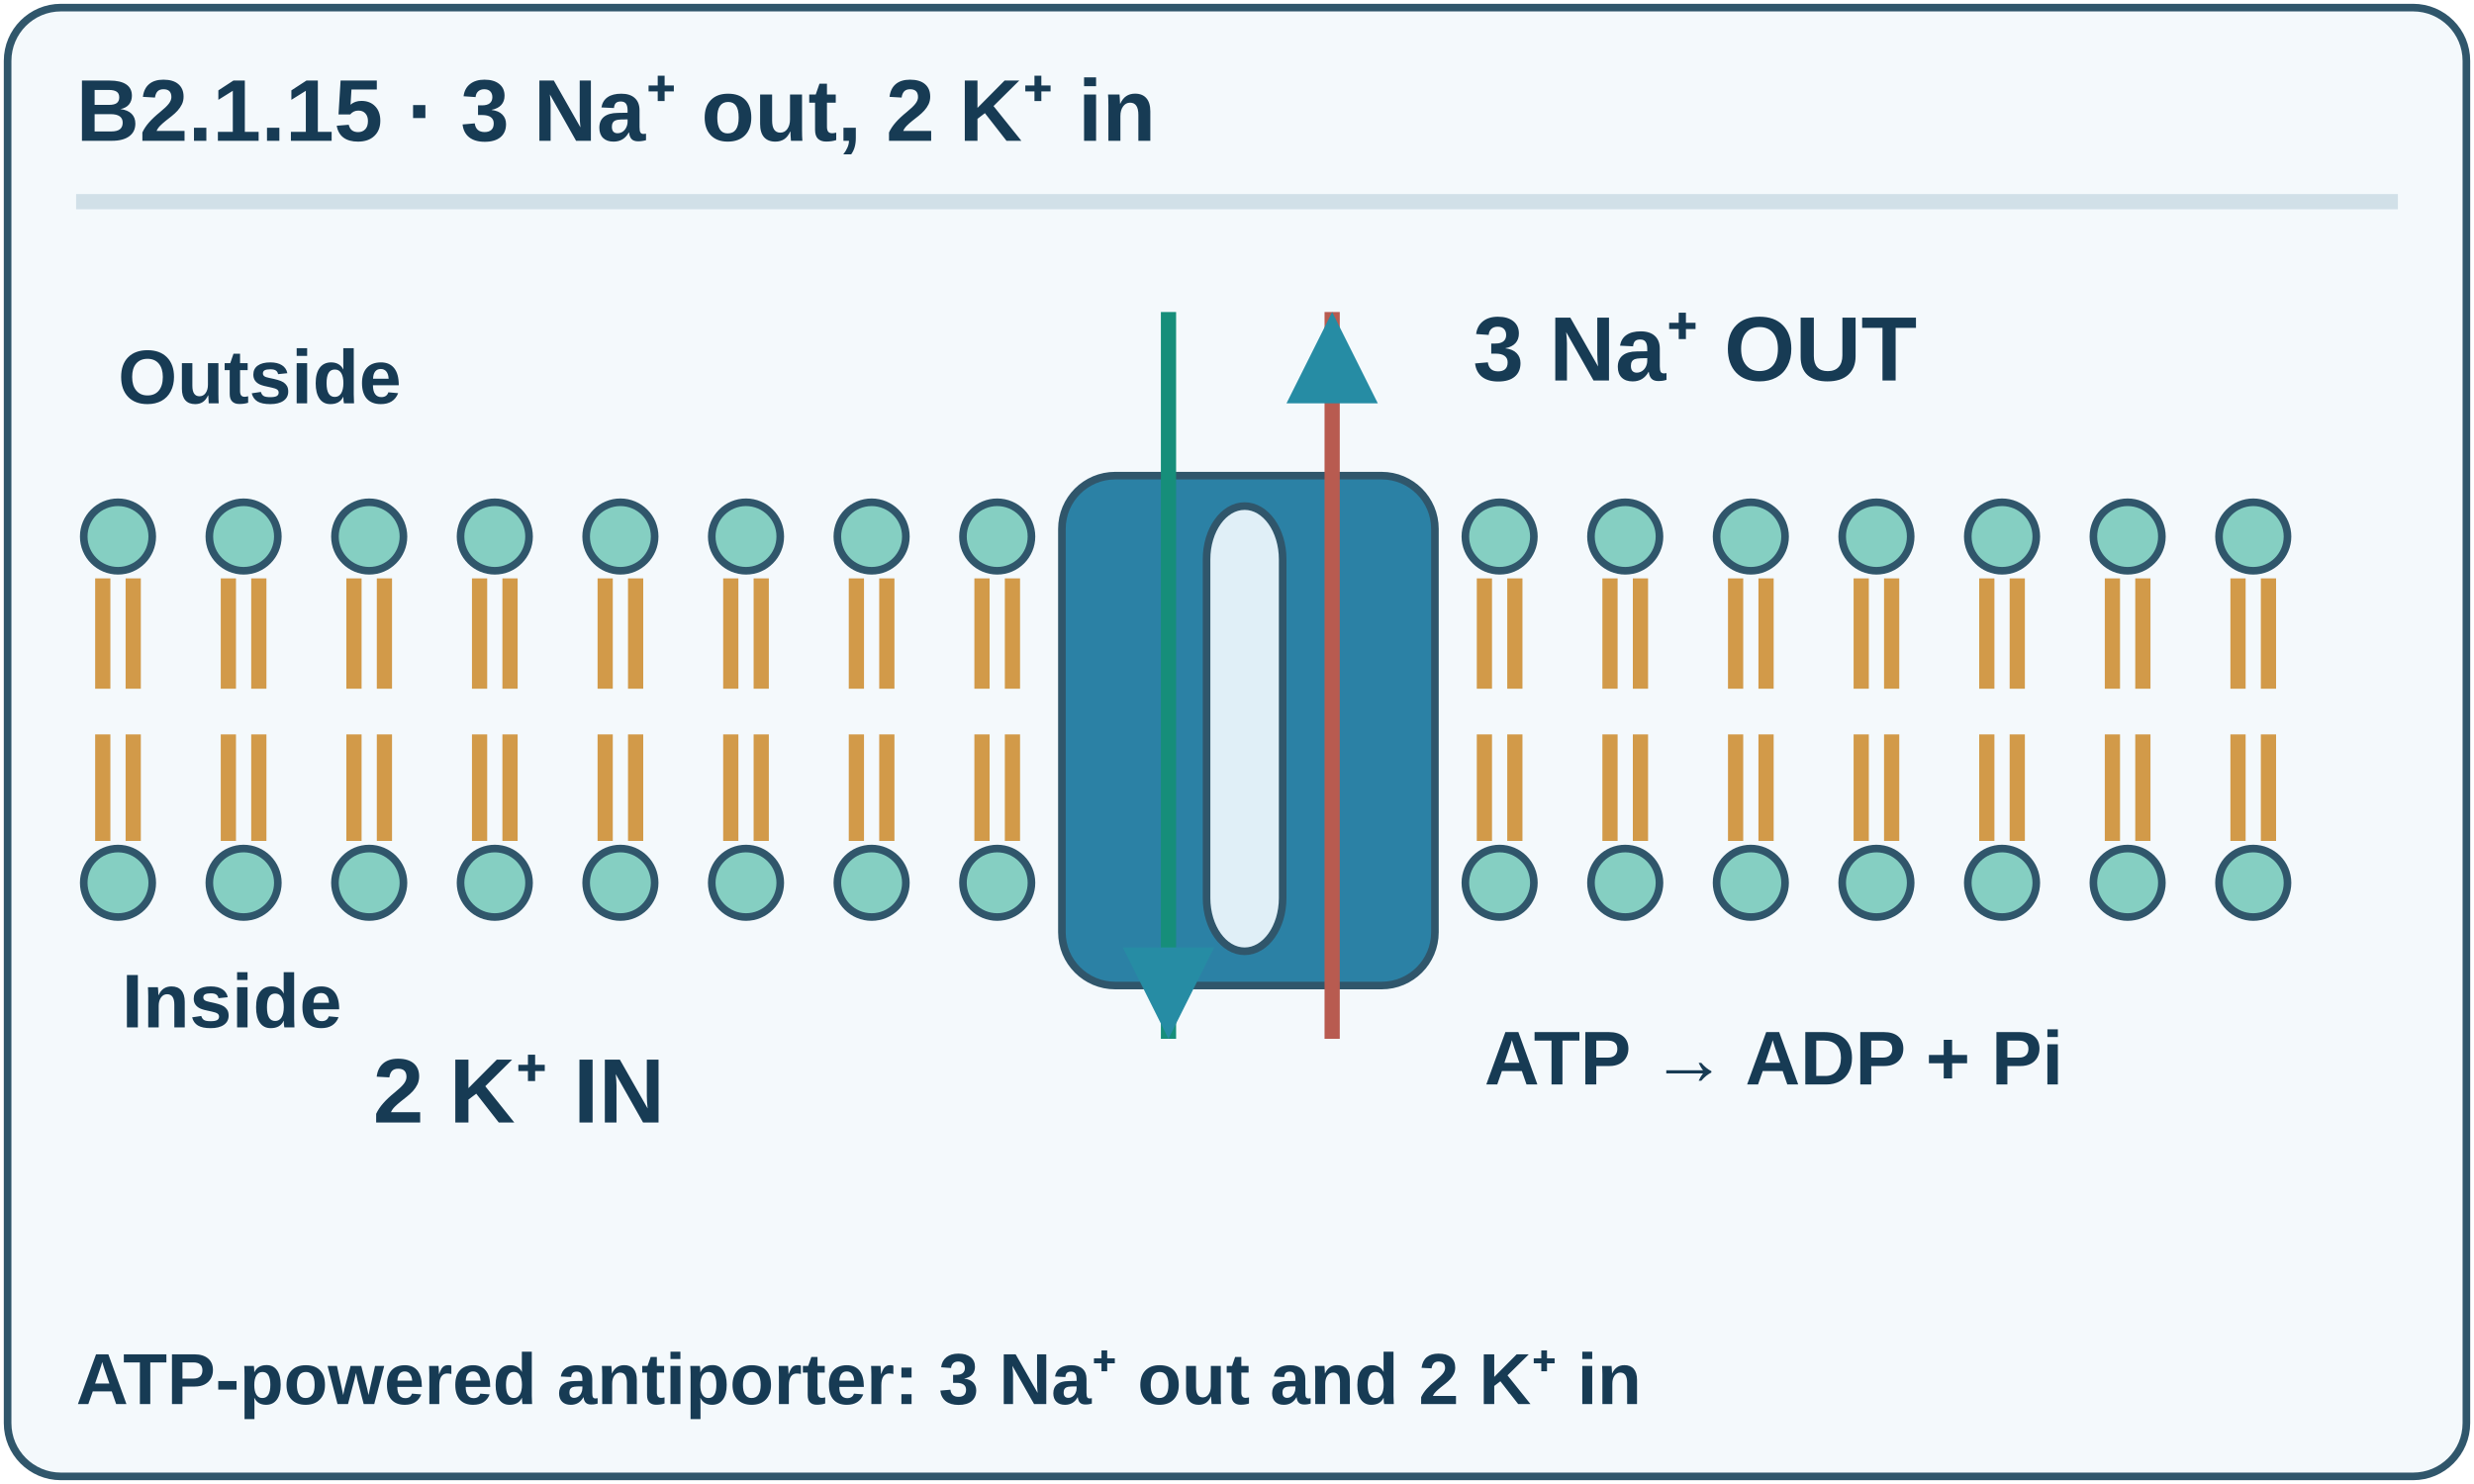
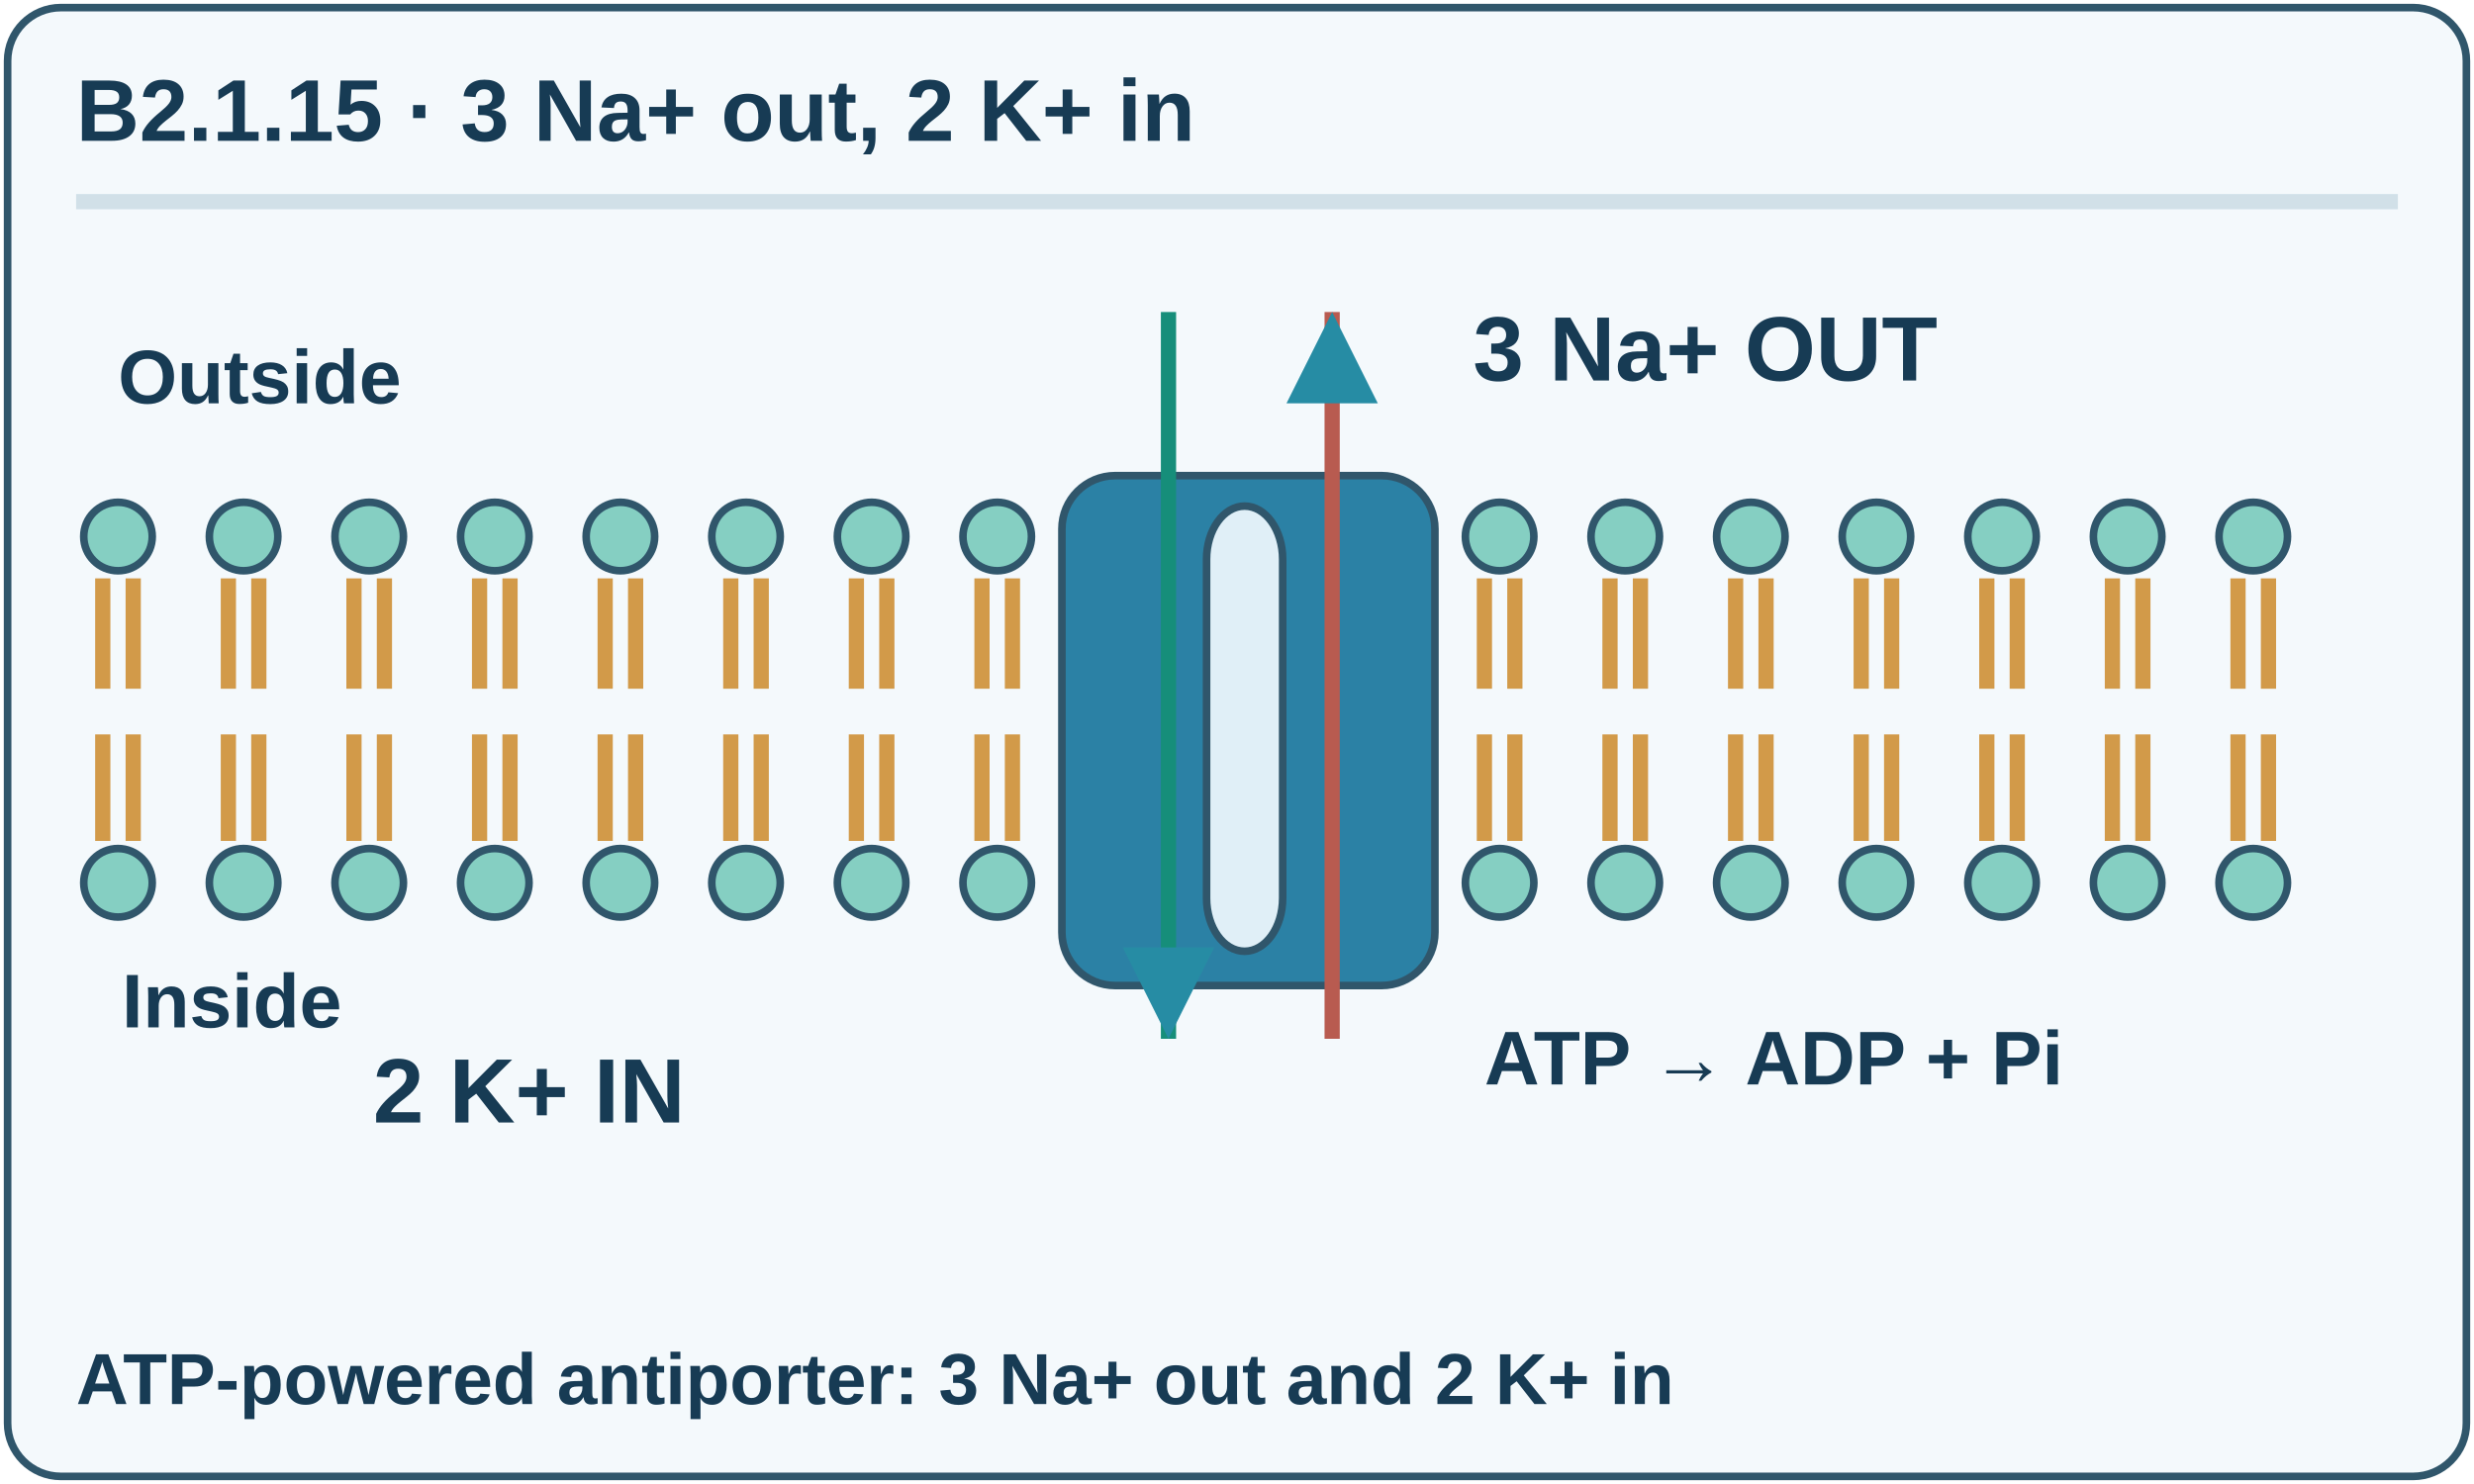
<svg xmlns="http://www.w3.org/2000/svg" viewBox="0 0 650 390" role="img" aria-labelledby="title">
  <defs>
    <marker id="tip" markerWidth="7" markerHeight="7" refX="6" refY="3" orient="auto">
      <path d="M0 0 L6 3 L0 6" fill="#268ca4" />
    </marker>
  </defs>
  <rect x="2" y="2" width="646" height="386" rx="14" fill="#f4f9fc" stroke="#30566b" stroke-width="2" />
-   <text x="20" y="37" fill="#173b54" font-family="Arial,sans-serif" font-size="23" font-weight="600">B2.1.15 · 3 Na⁺ out, 2 K⁺ in</text>
+   <text x="20" y="37" fill="#173b54" font-family="Arial,sans-serif" font-size="23" font-weight="600">B2.1.15 · 3 Na+ out, 2 K+ in</text>
  <path d="M20 53 L630 53" fill="none" stroke="#d1e0e8" stroke-width="4" />
  <circle cx="31" cy="141" r="9" fill="#85cfc2" stroke="#30566b" stroke-width="2" />
  <circle cx="31" cy="232" r="9" fill="#85cfc2" stroke="#30566b" stroke-width="2" />
  <path d="M27 152 L27 181" fill="none" stroke="#d29a49" stroke-width="4" />
  <path d="M35 152 L35 181" fill="none" stroke="#d29a49" stroke-width="4" />
  <path d="M27 193 L27 221" fill="none" stroke="#d29a49" stroke-width="4" />
  <path d="M35 193 L35 221" fill="none" stroke="#d29a49" stroke-width="4" />
  <circle cx="64" cy="141" r="9" fill="#85cfc2" stroke="#30566b" stroke-width="2" />
  <circle cx="64" cy="232" r="9" fill="#85cfc2" stroke="#30566b" stroke-width="2" />
  <path d="M60 152 L60 181" fill="none" stroke="#d29a49" stroke-width="4" />
  <path d="M68 152 L68 181" fill="none" stroke="#d29a49" stroke-width="4" />
  <path d="M60 193 L60 221" fill="none" stroke="#d29a49" stroke-width="4" />
  <path d="M68 193 L68 221" fill="none" stroke="#d29a49" stroke-width="4" />
  <circle cx="97" cy="141" r="9" fill="#85cfc2" stroke="#30566b" stroke-width="2" />
  <circle cx="97" cy="232" r="9" fill="#85cfc2" stroke="#30566b" stroke-width="2" />
  <path d="M93 152 L93 181" fill="none" stroke="#d29a49" stroke-width="4" />
  <path d="M101 152 L101 181" fill="none" stroke="#d29a49" stroke-width="4" />
  <path d="M93 193 L93 221" fill="none" stroke="#d29a49" stroke-width="4" />
  <path d="M101 193 L101 221" fill="none" stroke="#d29a49" stroke-width="4" />
  <circle cx="130" cy="141" r="9" fill="#85cfc2" stroke="#30566b" stroke-width="2" />
  <circle cx="130" cy="232" r="9" fill="#85cfc2" stroke="#30566b" stroke-width="2" />
  <path d="M126 152 L126 181" fill="none" stroke="#d29a49" stroke-width="4" />
  <path d="M134 152 L134 181" fill="none" stroke="#d29a49" stroke-width="4" />
  <path d="M126 193 L126 221" fill="none" stroke="#d29a49" stroke-width="4" />
  <path d="M134 193 L134 221" fill="none" stroke="#d29a49" stroke-width="4" />
  <circle cx="163" cy="141" r="9" fill="#85cfc2" stroke="#30566b" stroke-width="2" />
  <circle cx="163" cy="232" r="9" fill="#85cfc2" stroke="#30566b" stroke-width="2" />
  <path d="M159 152 L159 181" fill="none" stroke="#d29a49" stroke-width="4" />
  <path d="M167 152 L167 181" fill="none" stroke="#d29a49" stroke-width="4" />
  <path d="M159 193 L159 221" fill="none" stroke="#d29a49" stroke-width="4" />
  <path d="M167 193 L167 221" fill="none" stroke="#d29a49" stroke-width="4" />
  <circle cx="196" cy="141" r="9" fill="#85cfc2" stroke="#30566b" stroke-width="2" />
  <circle cx="196" cy="232" r="9" fill="#85cfc2" stroke="#30566b" stroke-width="2" />
  <path d="M192 152 L192 181" fill="none" stroke="#d29a49" stroke-width="4" />
  <path d="M200 152 L200 181" fill="none" stroke="#d29a49" stroke-width="4" />
  <path d="M192 193 L192 221" fill="none" stroke="#d29a49" stroke-width="4" />
  <path d="M200 193 L200 221" fill="none" stroke="#d29a49" stroke-width="4" />
  <circle cx="229" cy="141" r="9" fill="#85cfc2" stroke="#30566b" stroke-width="2" />
  <circle cx="229" cy="232" r="9" fill="#85cfc2" stroke="#30566b" stroke-width="2" />
  <path d="M225 152 L225 181" fill="none" stroke="#d29a49" stroke-width="4" />
  <path d="M233 152 L233 181" fill="none" stroke="#d29a49" stroke-width="4" />
  <path d="M225 193 L225 221" fill="none" stroke="#d29a49" stroke-width="4" />
  <path d="M233 193 L233 221" fill="none" stroke="#d29a49" stroke-width="4" />
  <circle cx="262" cy="141" r="9" fill="#85cfc2" stroke="#30566b" stroke-width="2" />
  <circle cx="262" cy="232" r="9" fill="#85cfc2" stroke="#30566b" stroke-width="2" />
  <path d="M258 152 L258 181" fill="none" stroke="#d29a49" stroke-width="4" />
  <path d="M266 152 L266 181" fill="none" stroke="#d29a49" stroke-width="4" />
  <path d="M258 193 L258 221" fill="none" stroke="#d29a49" stroke-width="4" />
  <path d="M266 193 L266 221" fill="none" stroke="#d29a49" stroke-width="4" />
  <circle cx="394" cy="141" r="9" fill="#85cfc2" stroke="#30566b" stroke-width="2" />
  <circle cx="394" cy="232" r="9" fill="#85cfc2" stroke="#30566b" stroke-width="2" />
  <path d="M390 152 L390 181" fill="none" stroke="#d29a49" stroke-width="4" />
  <path d="M398 152 L398 181" fill="none" stroke="#d29a49" stroke-width="4" />
  <path d="M390 193 L390 221" fill="none" stroke="#d29a49" stroke-width="4" />
  <path d="M398 193 L398 221" fill="none" stroke="#d29a49" stroke-width="4" />
  <circle cx="427" cy="141" r="9" fill="#85cfc2" stroke="#30566b" stroke-width="2" />
  <circle cx="427" cy="232" r="9" fill="#85cfc2" stroke="#30566b" stroke-width="2" />
  <path d="M423 152 L423 181" fill="none" stroke="#d29a49" stroke-width="4" />
  <path d="M431 152 L431 181" fill="none" stroke="#d29a49" stroke-width="4" />
  <path d="M423 193 L423 221" fill="none" stroke="#d29a49" stroke-width="4" />
  <path d="M431 193 L431 221" fill="none" stroke="#d29a49" stroke-width="4" />
  <circle cx="460" cy="141" r="9" fill="#85cfc2" stroke="#30566b" stroke-width="2" />
  <circle cx="460" cy="232" r="9" fill="#85cfc2" stroke="#30566b" stroke-width="2" />
  <path d="M456 152 L456 181" fill="none" stroke="#d29a49" stroke-width="4" />
  <path d="M464 152 L464 181" fill="none" stroke="#d29a49" stroke-width="4" />
  <path d="M456 193 L456 221" fill="none" stroke="#d29a49" stroke-width="4" />
  <path d="M464 193 L464 221" fill="none" stroke="#d29a49" stroke-width="4" />
  <circle cx="493" cy="141" r="9" fill="#85cfc2" stroke="#30566b" stroke-width="2" />
  <circle cx="493" cy="232" r="9" fill="#85cfc2" stroke="#30566b" stroke-width="2" />
  <path d="M489 152 L489 181" fill="none" stroke="#d29a49" stroke-width="4" />
  <path d="M497 152 L497 181" fill="none" stroke="#d29a49" stroke-width="4" />
  <path d="M489 193 L489 221" fill="none" stroke="#d29a49" stroke-width="4" />
  <path d="M497 193 L497 221" fill="none" stroke="#d29a49" stroke-width="4" />
  <circle cx="526" cy="141" r="9" fill="#85cfc2" stroke="#30566b" stroke-width="2" />
  <circle cx="526" cy="232" r="9" fill="#85cfc2" stroke="#30566b" stroke-width="2" />
  <path d="M522 152 L522 181" fill="none" stroke="#d29a49" stroke-width="4" />
  <path d="M530 152 L530 181" fill="none" stroke="#d29a49" stroke-width="4" />
  <path d="M522 193 L522 221" fill="none" stroke="#d29a49" stroke-width="4" />
  <path d="M530 193 L530 221" fill="none" stroke="#d29a49" stroke-width="4" />
  <circle cx="559" cy="141" r="9" fill="#85cfc2" stroke="#30566b" stroke-width="2" />
  <circle cx="559" cy="232" r="9" fill="#85cfc2" stroke="#30566b" stroke-width="2" />
  <path d="M555 152 L555 181" fill="none" stroke="#d29a49" stroke-width="4" />
  <path d="M563 152 L563 181" fill="none" stroke="#d29a49" stroke-width="4" />
  <path d="M555 193 L555 221" fill="none" stroke="#d29a49" stroke-width="4" />
  <path d="M563 193 L563 221" fill="none" stroke="#d29a49" stroke-width="4" />
  <circle cx="592" cy="141" r="9" fill="#85cfc2" stroke="#30566b" stroke-width="2" />
  <circle cx="592" cy="232" r="9" fill="#85cfc2" stroke="#30566b" stroke-width="2" />
  <path d="M588 152 L588 181" fill="none" stroke="#d29a49" stroke-width="4" />
  <path d="M596 152 L596 181" fill="none" stroke="#d29a49" stroke-width="4" />
  <path d="M588 193 L588 221" fill="none" stroke="#d29a49" stroke-width="4" />
  <path d="M596 193 L596 221" fill="none" stroke="#d29a49" stroke-width="4" />
  <rect x="279" y="125" width="98" height="134" rx="14" fill="#2b81a5" stroke="#30566b" stroke-width="2" />
  <rect x="317" y="133" width="20" height="117" rx="14" fill="#e0eff7" stroke="#30566b" stroke-width="2" />
  <path d="M350 273 L350 82" fill="none" stroke="#b85b50" stroke-width="4" marker-end="url(#tip)" />
  <path d="M307 82 L307 273" fill="none" stroke="#168e7a" stroke-width="4" marker-end="url(#tip)" />
-   <text x="387" y="100" fill="#173b54" font-family="Arial,sans-serif" font-size="24" font-weight="600">3 Na⁺ OUT</text>
-   <text x="98" y="295" fill="#173b54" font-family="Arial,sans-serif" font-size="24" font-weight="600">2 K⁺ IN</text>
+   <text x="387" y="100" fill="#173b54" font-family="Arial,sans-serif" font-size="24" font-weight="600">3 Na+ OUT</text>
+   <text x="98" y="295" fill="#173b54" font-family="Arial,sans-serif" font-size="24" font-weight="600">2 K+ IN</text>
  <text x="390" y="285" fill="#173b54" font-family="Arial,sans-serif" font-size="20" font-weight="600">ATP → ADP + Pi</text>
  <text x="31" y="106" fill="#173b54" font-family="Arial,sans-serif" font-size="20" font-weight="600">Outside</text>
  <text x="32" y="270" fill="#173b54" font-family="Arial,sans-serif" font-size="20" font-weight="600">Inside</text>
-   <text x="20" y="369" fill="#173b54" font-family="Arial,sans-serif" font-size="19" font-weight="600">ATP-powered antiporter: 3 Na⁺ out and 2 K⁺ in</text>
+   <text x="20" y="369" fill="#173b54" font-family="Arial,sans-serif" font-size="19" font-weight="600">ATP-powered antiporter: 3 Na+ out and 2 K+ in</text>
</svg>
